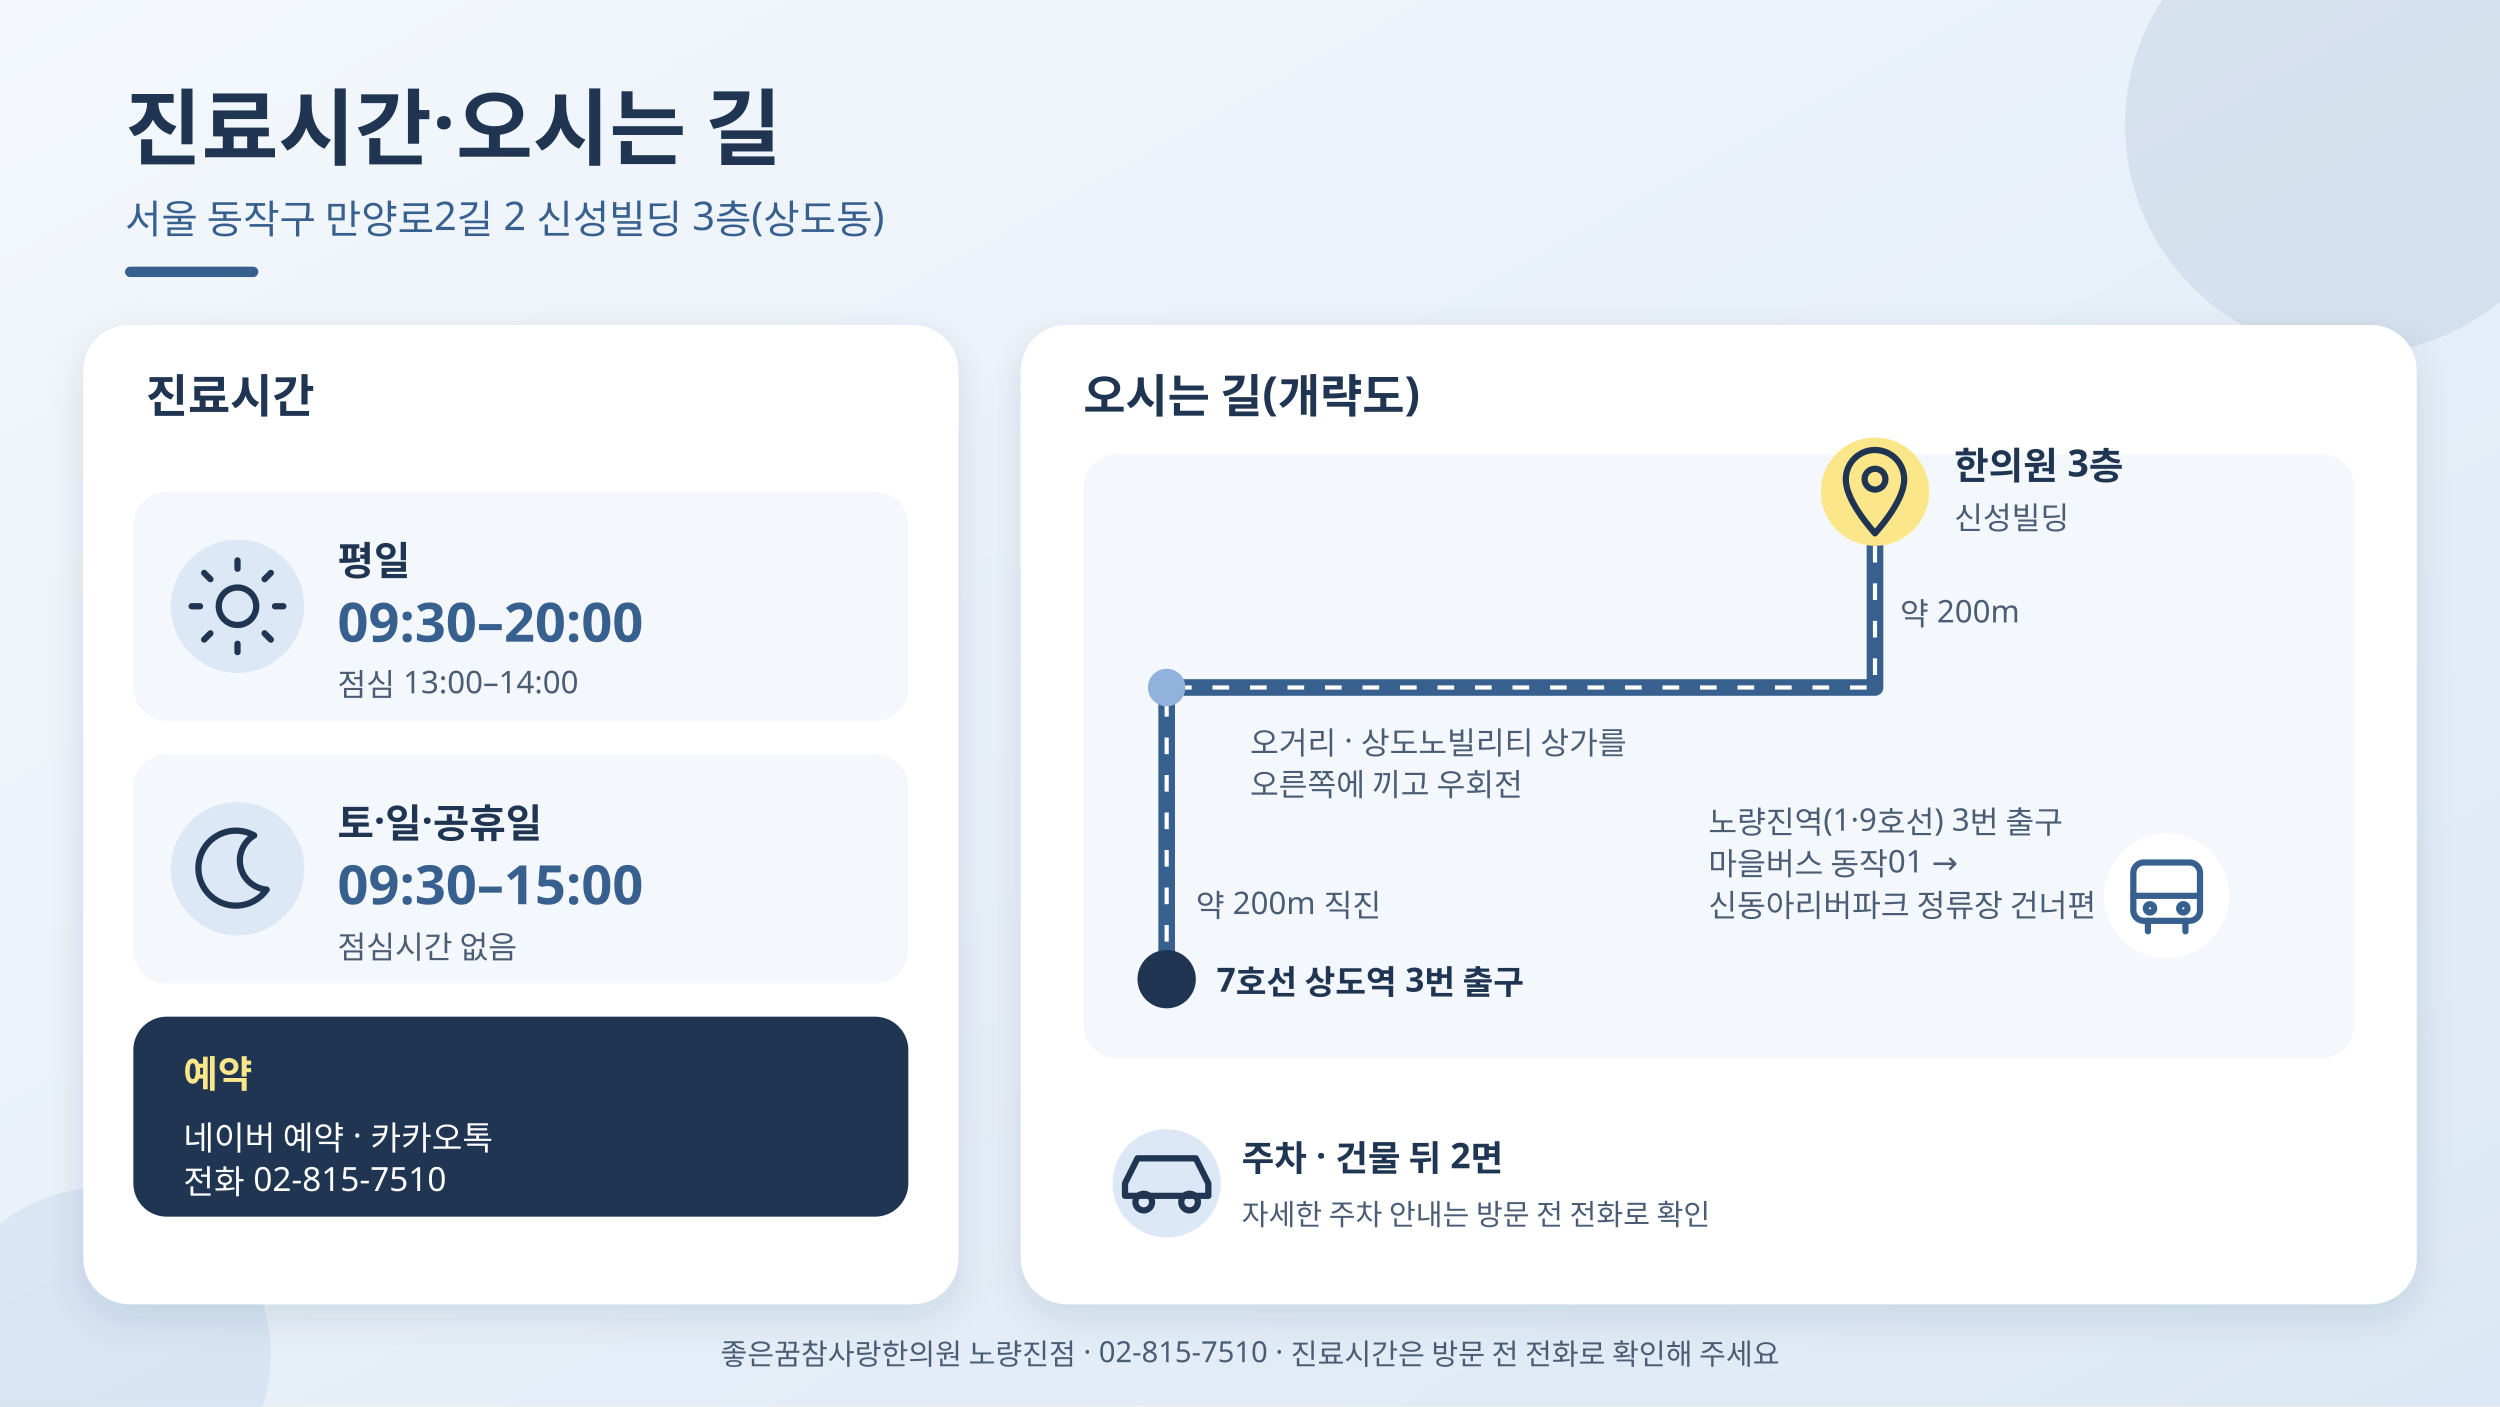
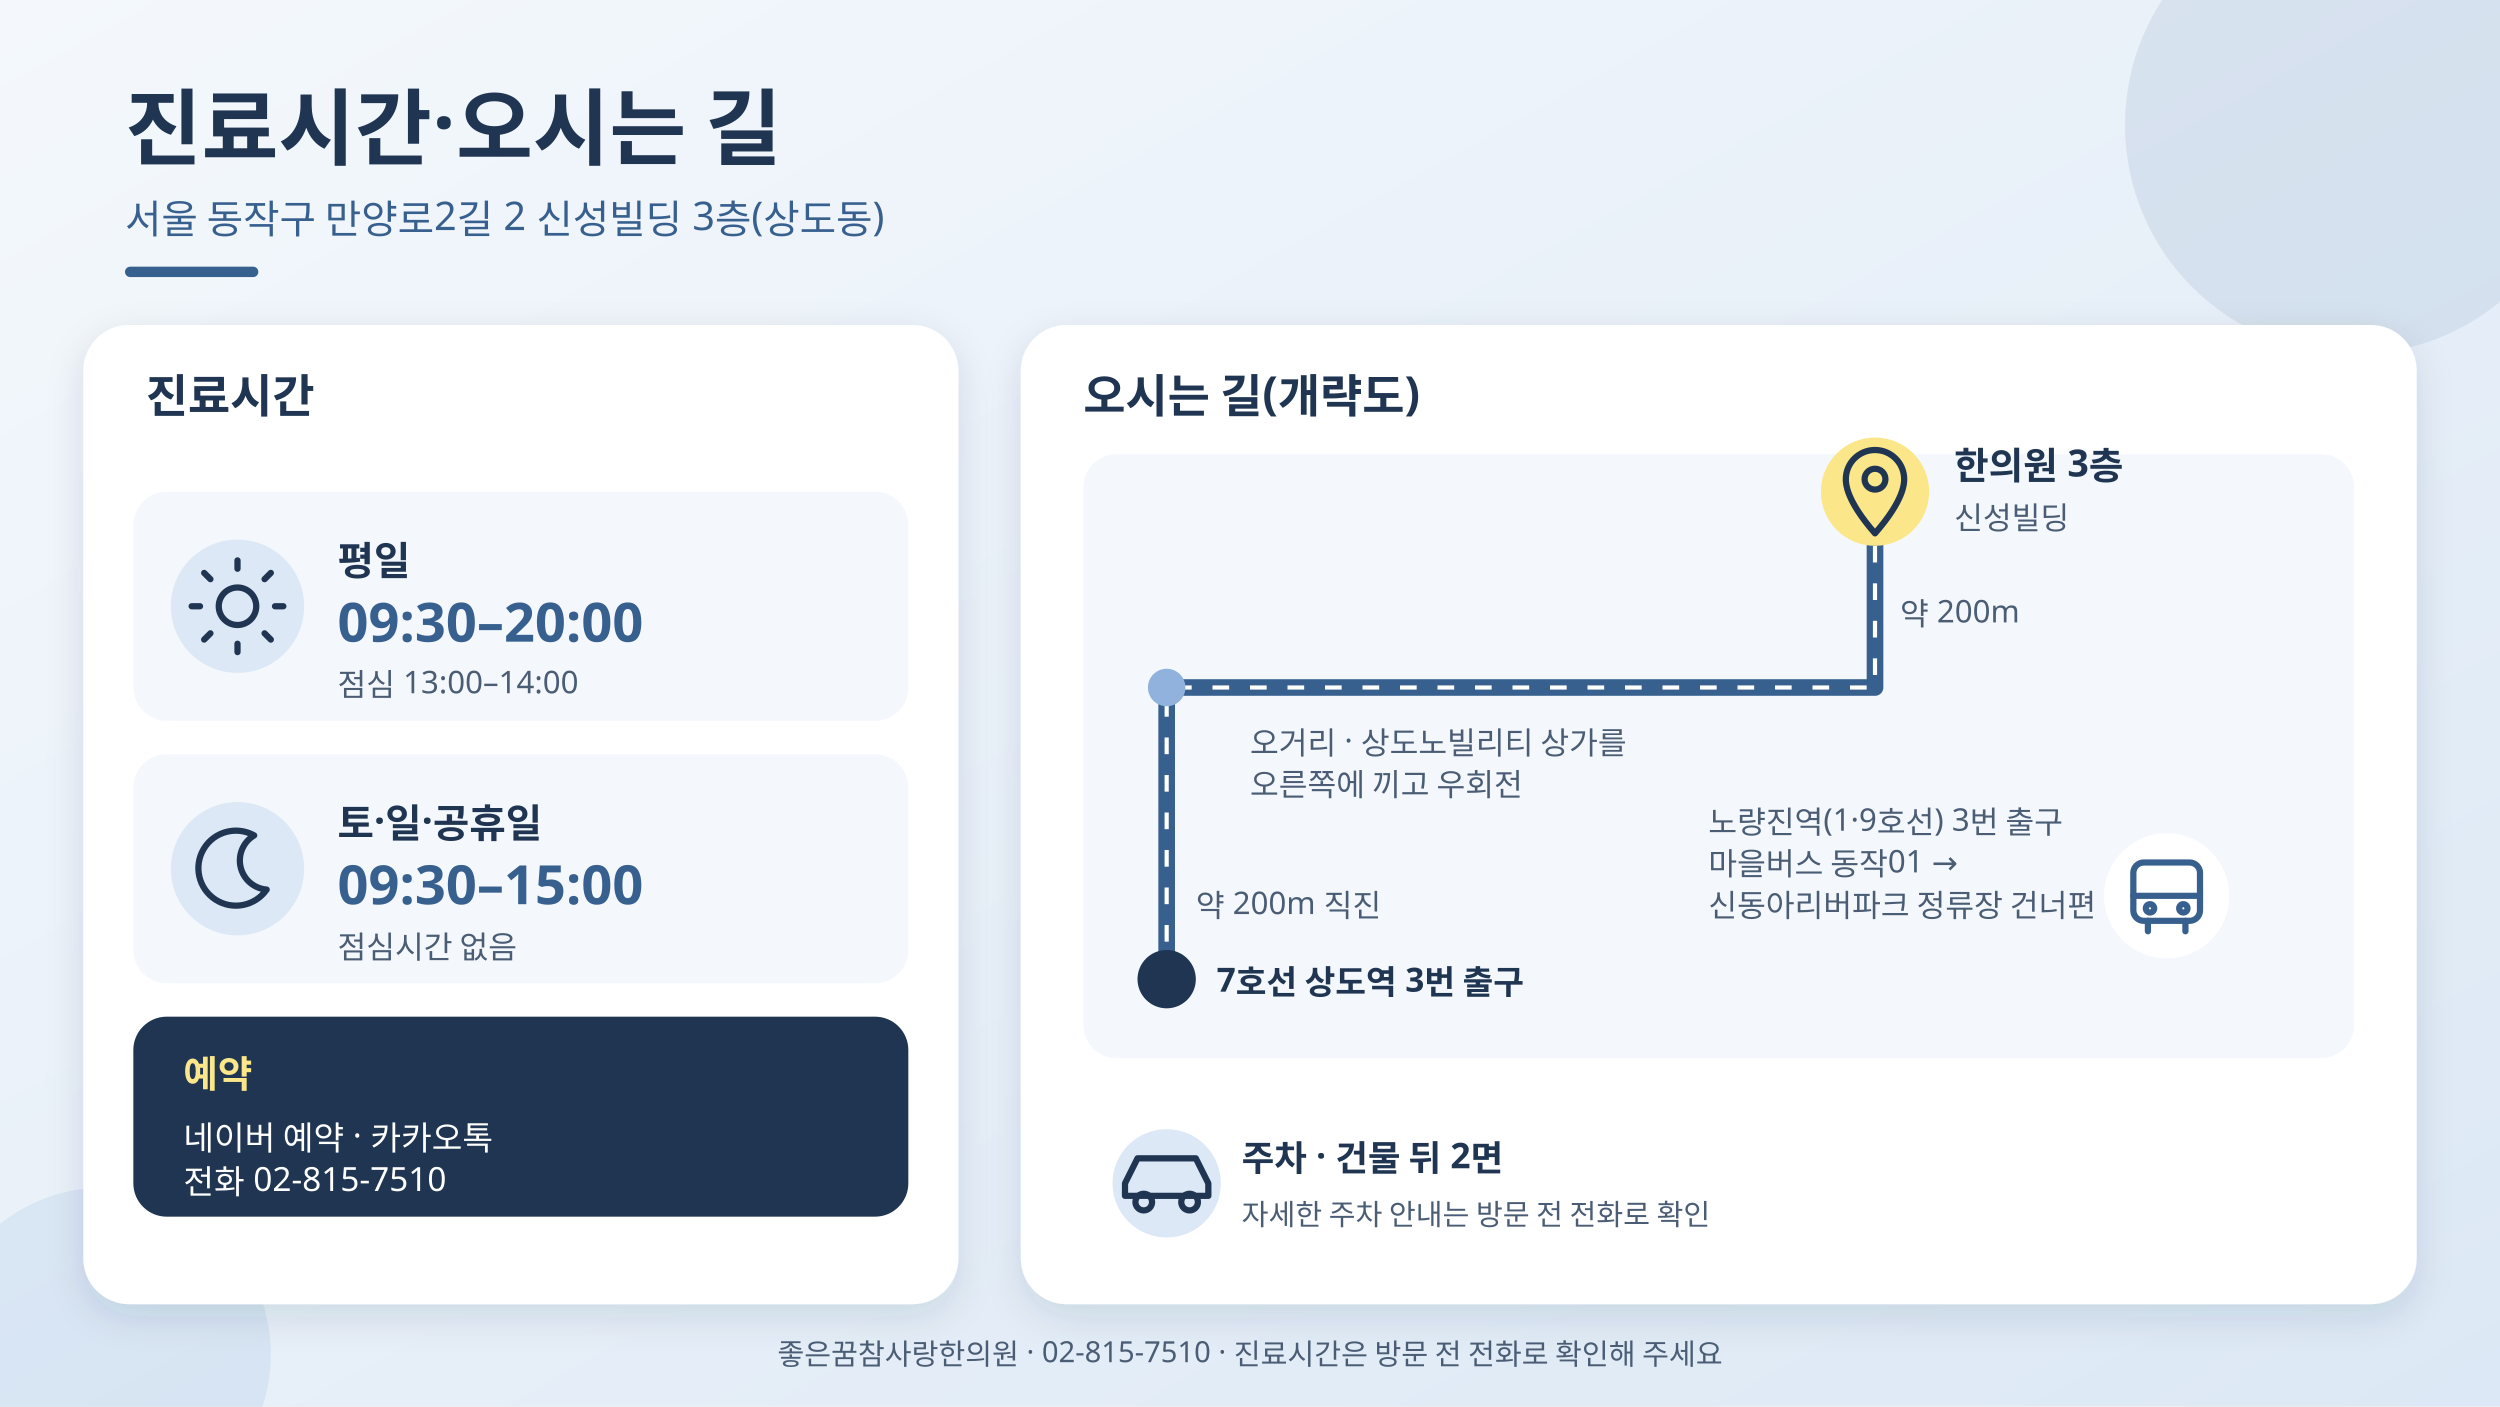
<svg xmlns="http://www.w3.org/2000/svg" viewBox="0 0 1200 675" width="1200" height="675">
  <defs>
    <linearGradient id="bg" x1="0" y1="0" x2="1" y2="1">
      <stop offset="0" stop-color="#F4F8FC" />
      <stop offset="1" stop-color="#DCE8F5" />
    </linearGradient>
    <filter id="sh" x="-10%" y="-10%" width="120%" height="130%">
      <feDropShadow dx="0" dy="6" stdDeviation="9" flood-color="#1F3552" flood-opacity="0.12" />
    </filter>
  </defs>
  <rect width="1200" height="675" fill="url(#bg)" />
  <circle cx="1130" cy="60" r="110" fill="#38608F" opacity="0.10" />
  <circle cx="50" cy="650" r="80" fill="#90B2DD" opacity="0.18" />
  <text x="60" y="76" font-family="'Nanum Myeongjo','Noto Serif KR','Malgun Gothic',serif" font-size="40" font-weight="800" fill="#1F3552" text-anchor="start">
    <tspan x="60" dy="0">진료시간·오시는 길</tspan>
  </text>
  <text x="60" y="112" font-family="'Noto Sans KR','Malgun Gothic','Apple SD Gothic Neo',sans-serif" font-size="19" font-weight="400" fill="#38608F" text-anchor="start">
    <tspan x="60" dy="0">서울 동작구 만양로2길 2 신성빌딩 3층(상도동)</tspan>
  </text>
  <rect x="60" y="128" width="64" height="5" rx="2.5" fill="#38608F" />
  <rect x="40" y="156" width="420" height="470" rx="22" fill="#fff" filter="url(#sh)" />
  <text x="70" y="198" font-family="'Noto Sans KR','Malgun Gothic','Apple SD Gothic Neo',sans-serif" font-size="22" font-weight="800" fill="#1F3552" text-anchor="start">
    <tspan x="70" dy="0">진료시간</tspan>
  </text>
  <rect x="64" y="236" width="372" height="110" rx="16" fill="#F4F8FC" />
  <circle cx="114" cy="291" r="32" fill="#DCE8F5" />
  <g transform="translate(114 291)" fill="none" stroke="#1F3552" stroke-width="3" stroke-linecap="round" stroke-linejoin="round">
    <circle r="9" />
    <path d="M0 -18v-4M0 18v4M-18 0h-4M18 0h4M-13 -13l-3 -3M13 13l3 3M-13 13l-3 3M13 -13l3 -3" />
  </g>
  <text x="162" y="276" font-family="'Noto Sans KR','Malgun Gothic','Apple SD Gothic Neo',sans-serif" font-size="19" font-weight="700" fill="#1F3552" text-anchor="start">
    <tspan x="162" dy="0">평일</tspan>
  </text>
  <text x="162" y="308" font-family="'Noto Sans KR','Malgun Gothic','Apple SD Gothic Neo',sans-serif" font-size="26" font-weight="800" fill="#38608F" text-anchor="start">
    <tspan x="162" dy="0">09:30–20:00</tspan>
  </text>
  <text x="162" y="334" font-family="'Noto Sans KR','Malgun Gothic','Apple SD Gothic Neo',sans-serif" font-size="15" font-weight="400" fill="#4A5D75" text-anchor="start">
    <tspan x="162" dy="0">점심 13:00–14:00</tspan>
  </text>
  <rect x="64" y="362" width="372" height="110" rx="16" fill="#F4F8FC" />
  <circle cx="114" cy="417" r="32" fill="#DCE8F5" />
  <g transform="translate(114 417)" fill="none" stroke="#1F3552" stroke-width="3" stroke-linecap="round" stroke-linejoin="round">
    <path d="M8 -16 A18 18 0 1 0 14 10 A14 14 0 0 1 8 -16Z" />
  </g>
  <text x="162" y="402" font-family="'Noto Sans KR','Malgun Gothic','Apple SD Gothic Neo',sans-serif" font-size="19" font-weight="700" fill="#1F3552" text-anchor="start">
    <tspan x="162" dy="0">토·일·공휴일</tspan>
  </text>
  <text x="162" y="434" font-family="'Noto Sans KR','Malgun Gothic','Apple SD Gothic Neo',sans-serif" font-size="26" font-weight="800" fill="#38608F" text-anchor="start">
    <tspan x="162" dy="0">09:30–15:00</tspan>
  </text>
  <text x="162" y="460" font-family="'Noto Sans KR','Malgun Gothic','Apple SD Gothic Neo',sans-serif" font-size="15" font-weight="400" fill="#4A5D75" text-anchor="start">
    <tspan x="162" dy="0">점심시간 없음</tspan>
  </text>
  <rect x="64" y="488" width="372" height="96" rx="16" fill="#1F3552" />
  <text x="88" y="522" font-family="'Noto Sans KR','Malgun Gothic','Apple SD Gothic Neo',sans-serif" font-size="18" font-weight="700" fill="#FBE78A" text-anchor="start">
    <tspan x="88" dy="0">예약</tspan>
  </text>
  <text x="88" y="552" font-family="'Noto Sans KR','Malgun Gothic','Apple SD Gothic Neo',sans-serif" font-size="16" font-weight="400" fill="#fff" text-anchor="start">
    <tspan x="88" dy="0">네이버 예약 · 카카오톡</tspan>
    <tspan x="88" dy="21">전화 02-815-7510</tspan>
  </text>
  <rect x="490" y="156" width="670" height="470" rx="22" fill="#fff" filter="url(#sh)" />
  <text x="520" y="198" font-family="'Noto Sans KR','Malgun Gothic','Apple SD Gothic Neo',sans-serif" font-size="22" font-weight="800" fill="#1F3552" text-anchor="start">
    <tspan x="520" dy="0">오시는 길(개략도)</tspan>
  </text>
  <rect x="520" y="218" width="610" height="290" rx="16" fill="#F4F8FC" />
  <path d="M560 470 V330 H900 V250" fill="none" stroke="#38608F" stroke-width="8" stroke-linecap="round" stroke-linejoin="round" />
  <path d="M560 470 V330 H900 V250" fill="none" stroke="#fff" stroke-width="2" stroke-dasharray="8 10" />
  <circle cx="560" cy="470" r="14" fill="#1F3552" />
  <text x="584" y="476" font-family="'Noto Sans KR','Malgun Gothic','Apple SD Gothic Neo',sans-serif" font-size="16" font-weight="700" fill="#1F3552" text-anchor="start">
    <tspan x="584" dy="0">7호선 상도역 3번 출구</tspan>
  </text>
  <text x="574" y="440" font-family="'Noto Sans KR','Malgun Gothic','Apple SD Gothic Neo',sans-serif" font-size="15" font-weight="400" fill="#4A5D75" text-anchor="start">
    <tspan x="574" dy="0">약 200m 직진</tspan>
  </text>
  <circle cx="560" cy="330" r="9" fill="#90B2DD" />
  <text x="600" y="362" font-family="'Noto Sans KR','Malgun Gothic','Apple SD Gothic Neo',sans-serif" font-size="15" font-weight="400" fill="#4A5D75" text-anchor="start">
    <tspan x="600" dy="0">오거리 · 상도노빌리티 상가를</tspan>
    <tspan x="600" dy="20">오른쪽에 끼고 우회전</tspan>
  </text>
  <text x="912" y="300" font-family="'Noto Sans KR','Malgun Gothic','Apple SD Gothic Neo',sans-serif" font-size="15" font-weight="400" fill="#4A5D75" text-anchor="start">
    <tspan x="912" dy="0">약 200m</tspan>
  </text>
  <g transform="translate(900 236)" />
  <circle cx="900" cy="236" r="26" fill="#FBE78A" />
  <g transform="translate(900 236)" fill="none" stroke="#1F3552" stroke-width="3" stroke-linecap="round" stroke-linejoin="round">
    <path d="M0 20 C-14 4 -14 -4 -14 -6 A14 14 0 0 1 14 -6 C14 -4 14 4 0 20Z" />
    <circle cy="-6" r="5" />
  </g>
  <text x="938" y="230" font-family="'Noto Sans KR','Malgun Gothic','Apple SD Gothic Neo',sans-serif" font-size="18" font-weight="800" fill="#1F3552" text-anchor="start">
    <tspan x="938" dy="0">한의원 3층</tspan>
  </text>
  <text x="938" y="254" font-family="'Noto Sans KR','Malgun Gothic','Apple SD Gothic Neo',sans-serif" font-size="15" font-weight="400" fill="#4A5D75" text-anchor="start">
    <tspan x="938" dy="0">신성빌딩</tspan>
  </text>
  <circle cx="1040" cy="430" r="30" fill="#fff" />
  <g transform="translate(1040 430)" fill="none" stroke="#38608F" stroke-width="3" stroke-linecap="round" stroke-linejoin="round">
    <rect x="-16" y="-16" width="32" height="28" rx="5" />
    <path d="M-16 0 h32M-9 12 v5M9 12 v5" />
    <circle cx="-8" cy="6" r="2" />
    <circle cx="8" cy="6" r="2" />
  </g>
  <text x="1080" y="470" font-family="'Noto Sans KR','Malgun Gothic','Apple SD Gothic Neo',sans-serif" font-size="1" font-weight="400" fill="#4A5D75" text-anchor="start">
    <tspan x="1080" dy="0" />
  </text>
  <text x="820" y="400" font-family="'Noto Sans KR','Malgun Gothic','Apple SD Gothic Neo',sans-serif" font-size="15" font-weight="400" fill="#4A5D75" text-anchor="start">
    <tspan x="820" dy="0">노량진역(1·9호선) 3번 출구</tspan>
    <tspan x="820" dy="20">마을버스 동작01 →</tspan>
    <tspan x="820" dy="20">신동아리버파크 정류장 건너편</tspan>
  </text>
  <circle cx="560" cy="568" r="26" fill="#DCE8F5" />
  <g transform="translate(560 568)" fill="none" stroke="#1F3552" stroke-width="3" stroke-linecap="round" stroke-linejoin="round">
    <path d="M-20 6 v-6 l6 -12 h28 l6 12 v6 z" />
    <circle cx="-11" cy="9" r="4" />
    <circle cx="11" cy="9" r="4" />
  </g>
  <text x="596" y="562" font-family="'Noto Sans KR','Malgun Gothic','Apple SD Gothic Neo',sans-serif" font-size="17" font-weight="700" fill="#1F3552" text-anchor="start">
    <tspan x="596" dy="0">주차 · 건물 뒤 2면</tspan>
  </text>
  <text x="596" y="588" font-family="'Noto Sans KR','Malgun Gothic','Apple SD Gothic Neo',sans-serif" font-size="14" font-weight="400" fill="#4A5D75" text-anchor="start">
    <tspan x="596" dy="0">자세한 주차 안내는 방문 전 전화로 확인</tspan>
  </text>
  <text x="600" y="655" font-family="'Noto Sans KR','Malgun Gothic','Apple SD Gothic Neo',sans-serif" font-size="14" font-weight="400" fill="#4A5D75" text-anchor="middle">
-     <tspan x="600" dy="0">좋은꿈참사랑한의원 노량진점 · 02-815-7510 · 진료시간은 방문 전 전화로 확인해 주세요</tspan>
+     <tspan x="600" dy="0">좋은꿈참사랑한의원 · 02-815-7510 · 진료시간은 방문 전 전화로 확인해 주세요</tspan>
  </text>
</svg>
